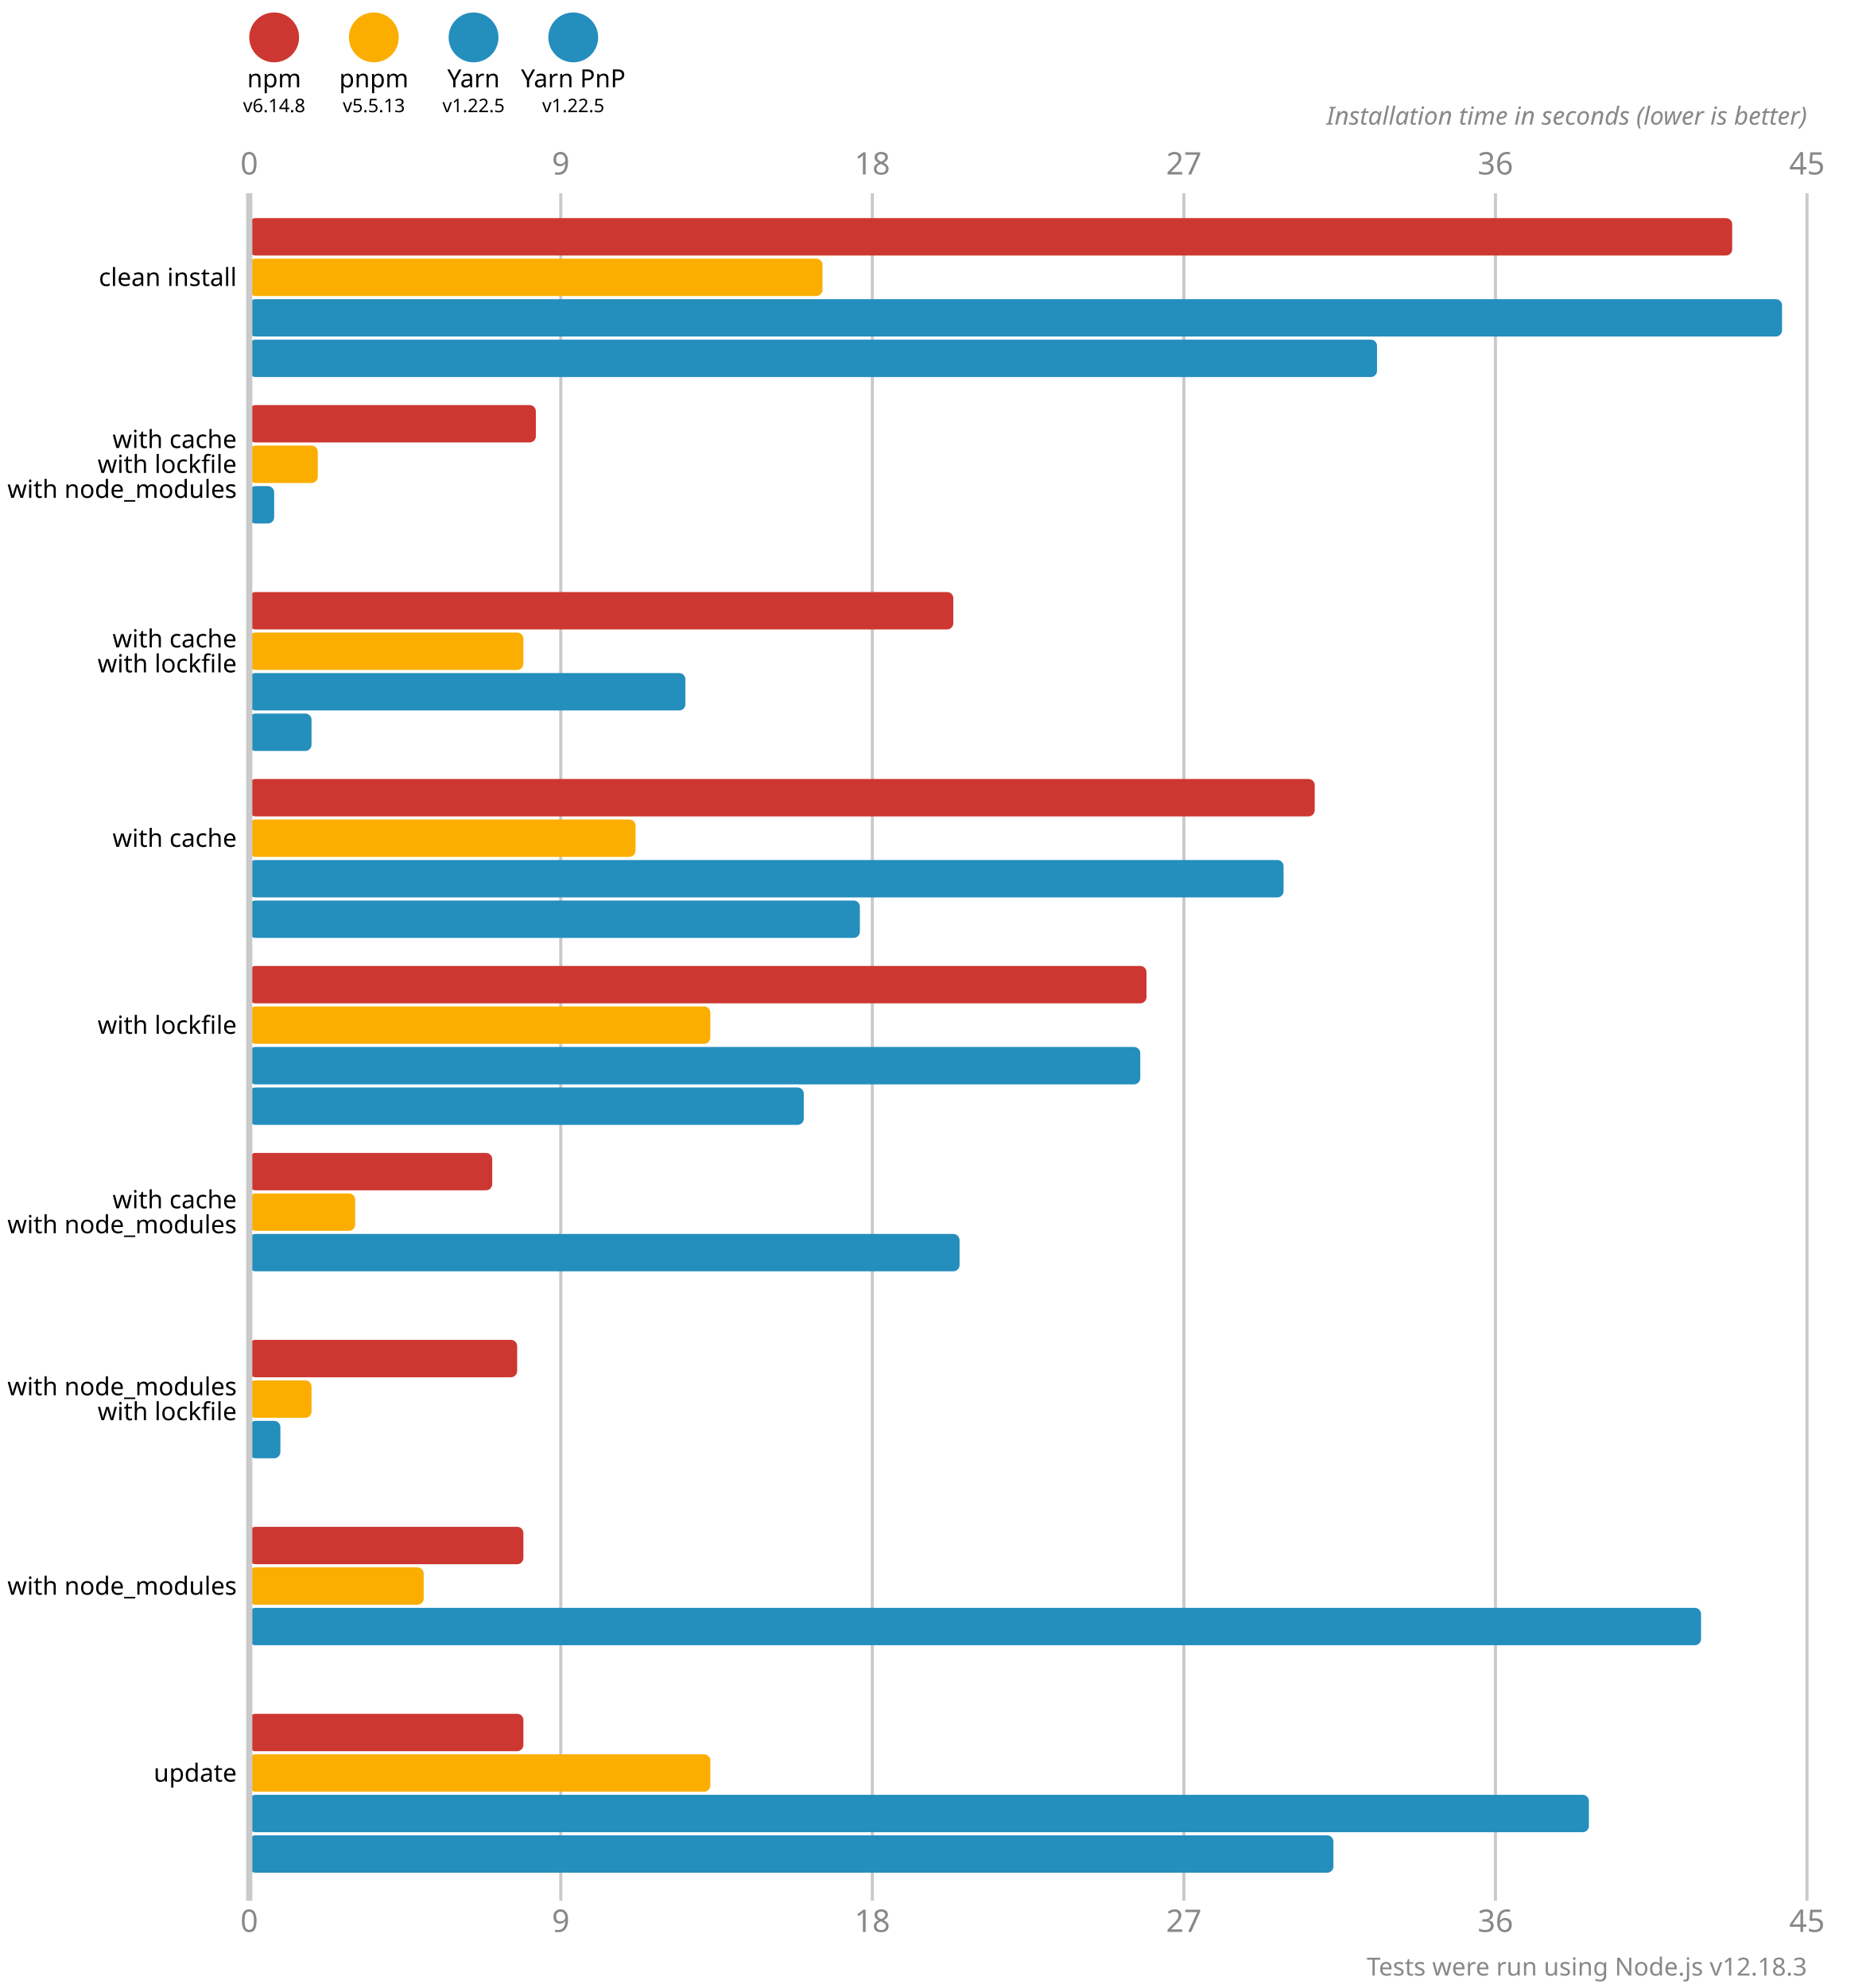
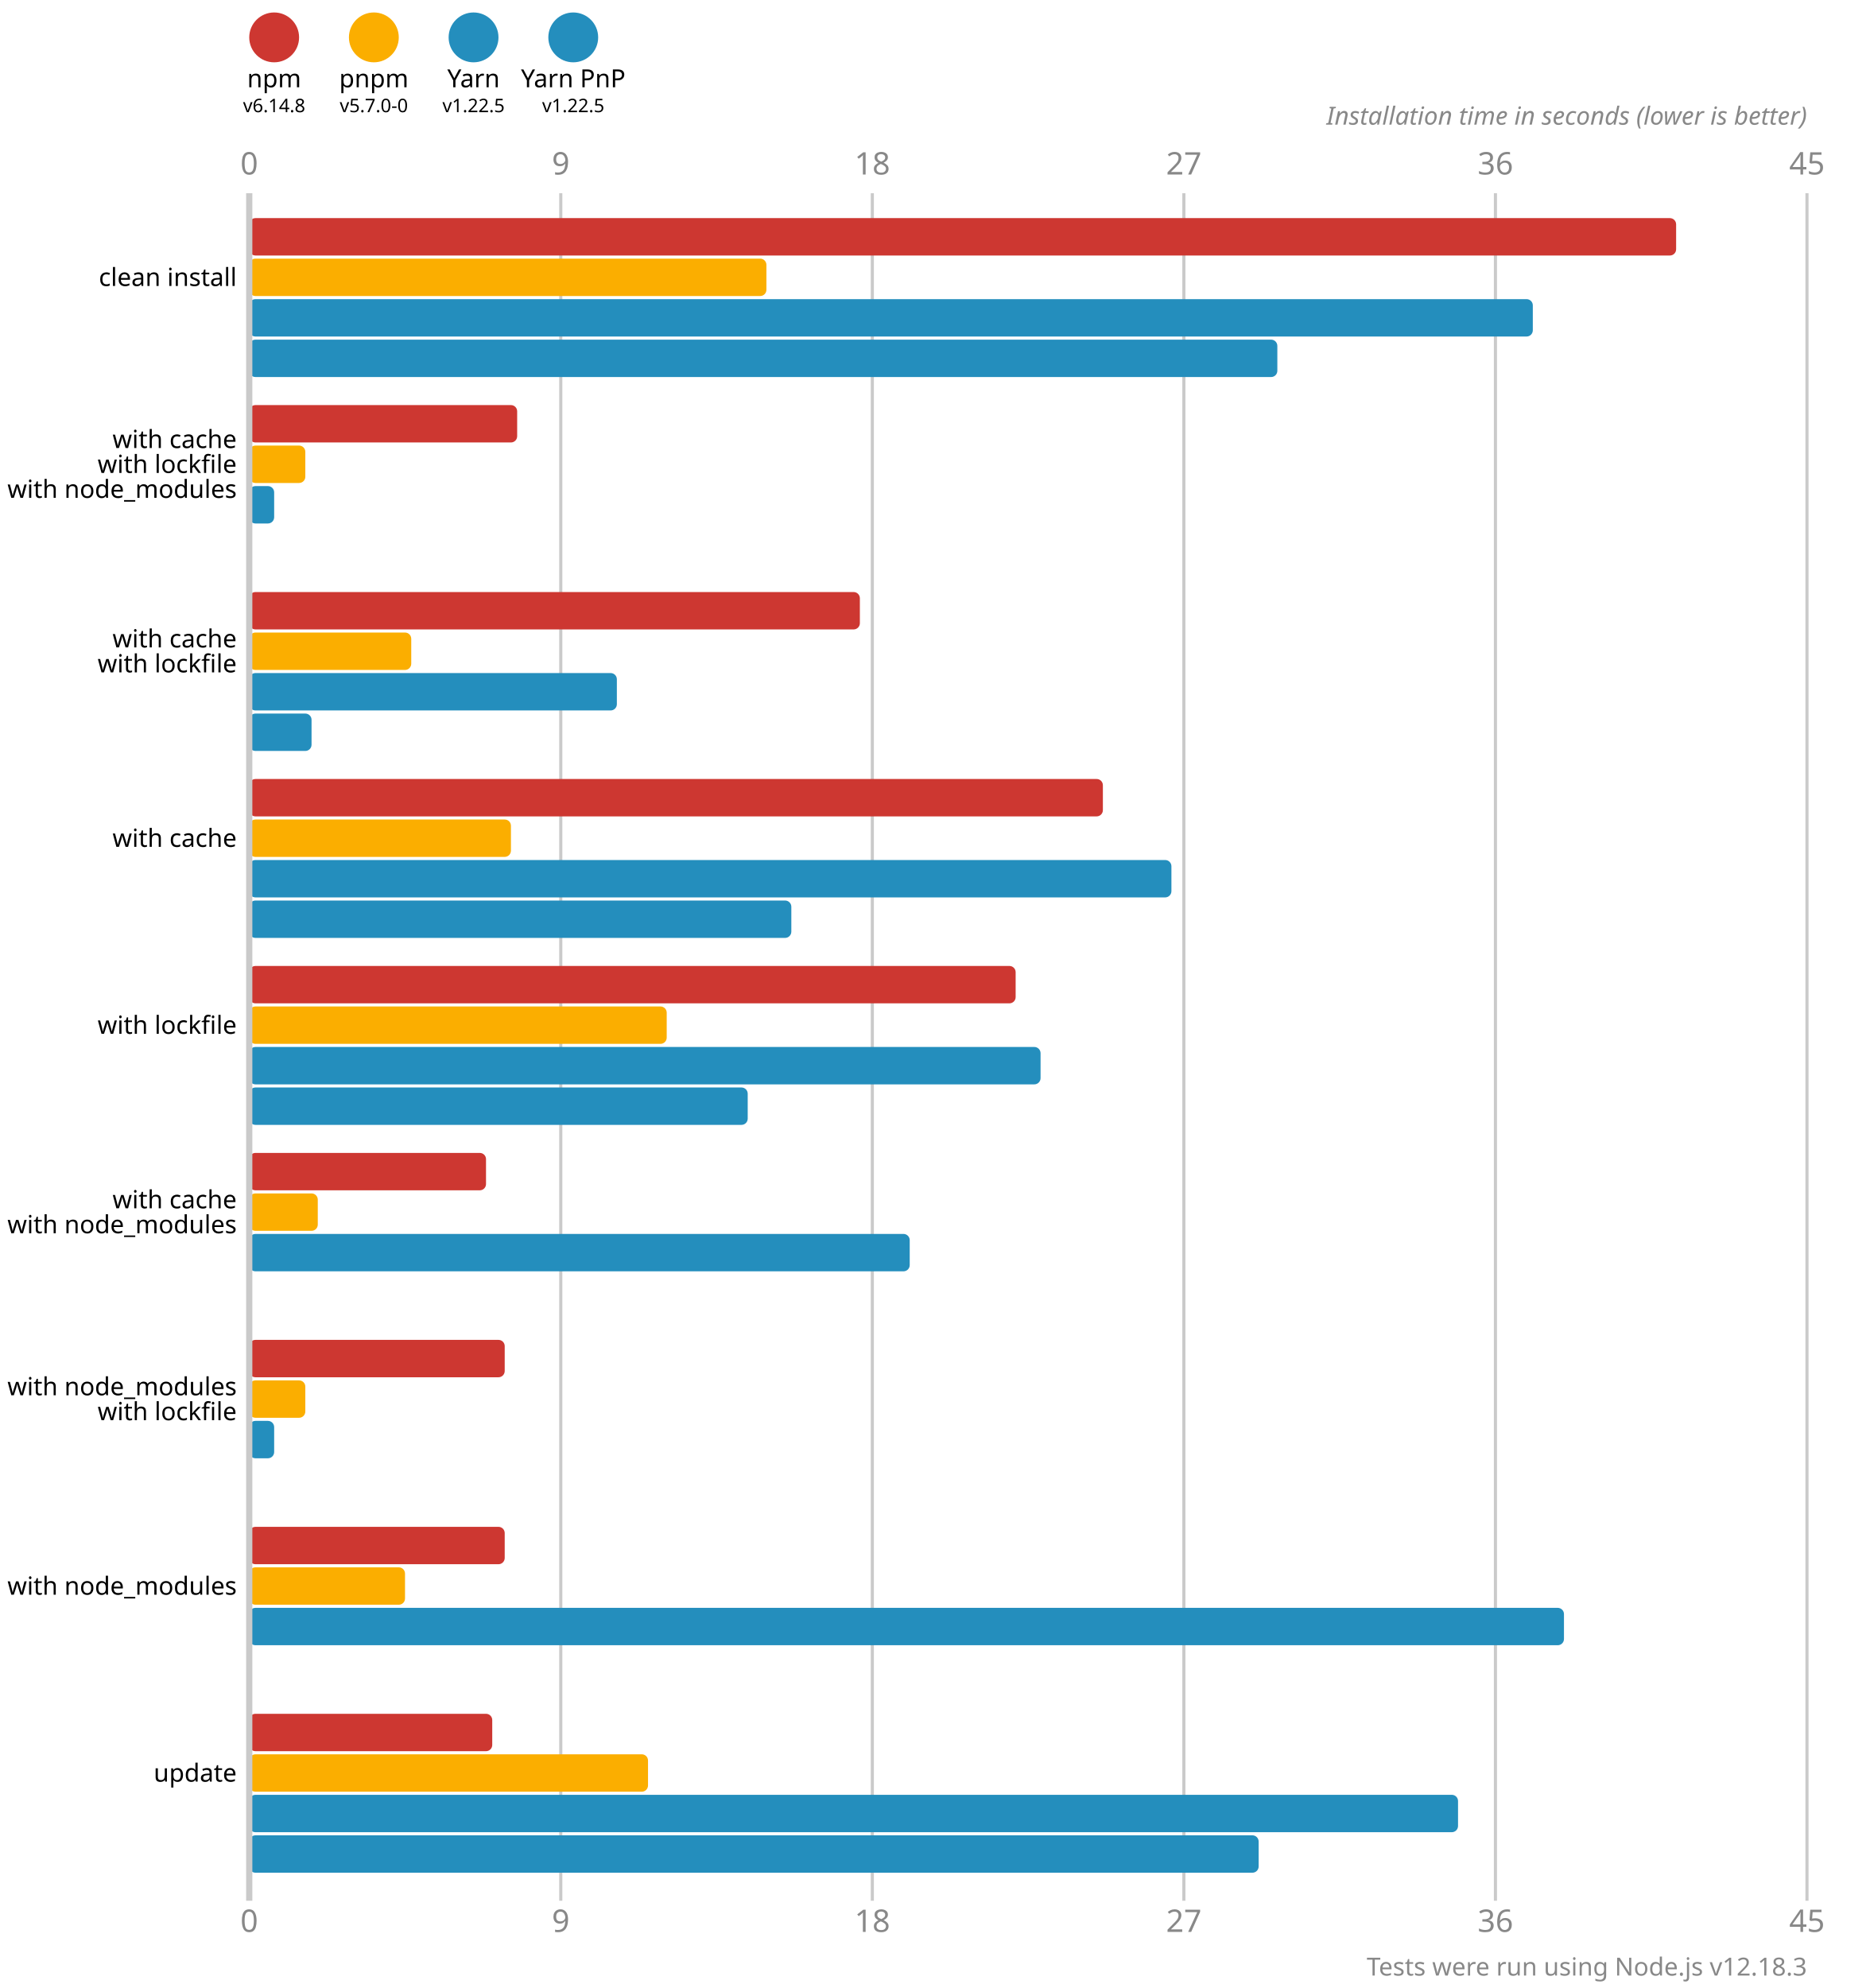
<svg xmlns="http://www.w3.org/2000/svg" version="1.1" viewBox="0 0 300 319">
  <style>
    .font { font-family: sans-serif; }
    .s3 { font-size: 3px; }
    .s4 { font-size: 4px; }
    .s5 { font-size: 5px; }
    .line { stroke: #cacaca; }
    .width { stroke-width: 0.5; }
    .text { fill: #888; }
  </style>
  <circle cx="44" cy="6" r="4" fill="#cd3731" />
  <text x="44" y="14" class="font s4" text-anchor="middle">npm</text>
  <text x="44" y="18" class="font s3" text-anchor="middle">v6.14.8</text>
  <circle cx="60" cy="6" r="4" fill="#fbae00" />
  <text x="60" y="14" class="font s4" text-anchor="middle">pnpm</text>
-   <text x="60" y="18" class="font s3" text-anchor="middle">v5.5.13</text>
+   <text x="60" y="18" class="font s3" text-anchor="middle">v5.7.0-0</text>
  <circle cx="76" cy="6" r="4" fill="#248ebd" />
  <text x="76" y="14" class="font s4" text-anchor="middle">Yarn</text>
  <text x="76" y="18" class="font s3" text-anchor="middle">v1.22.5</text>
  <circle cx="92" cy="6" r="4" fill="#248ebd" />
  <text x="92" y="14" class="font s4" text-anchor="middle">Yarn PnP</text>
  <text x="92" y="18" class="font s3" text-anchor="middle">v1.22.5</text>
  <text x="40" y="28" class="font s5 text" text-anchor="middle">0</text>
  <text x="40" y="310" class="font s5 text" text-anchor="middle">0</text>
  <line x1="90" y1="31" x2="90" y2="305" class="line width" />
  <text x="90" y="28" class="font s5 text" text-anchor="middle">9</text>
  <text x="90" y="310" class="font s5 text" text-anchor="middle">9</text>
  <line x1="140" y1="31" x2="140" y2="305" class="line width" />
  <text x="140" y="28" class="font s5 text" text-anchor="middle">18</text>
  <text x="140" y="310" class="font s5 text" text-anchor="middle">18</text>
  <line x1="190" y1="31" x2="190" y2="305" class="line width" />
  <text x="190" y="28" class="font s5 text" text-anchor="middle">27</text>
  <text x="190" y="310" class="font s5 text" text-anchor="middle">27</text>
  <line x1="240" y1="31" x2="240" y2="305" class="line width" />
  <text x="240" y="28" class="font s5 text" text-anchor="middle">36</text>
  <text x="240" y="310" class="font s5 text" text-anchor="middle">36</text>
  <line x1="290" y1="31" x2="290" y2="305" class="line width" />
  <text x="290" y="28" class="font s5 text" text-anchor="middle">45</text>
  <text x="290" y="310" class="font s5 text" text-anchor="middle">45</text>
  <text x="290" y="20" class="font s4 text" font-style="italic" text-anchor="end">Installation time in seconds (lower is better)</text>
-   <rect x="40" y="35" width="238" height="6" fill="#cd3731" rx="1" ry="1" />
-   <rect x="40" y="41.5" width="92" height="6" fill="#fbae00" rx="1" ry="1" />
-   <rect x="40" y="48" width="246" height="6" fill="#248ebd" rx="1" ry="1" />
-   <rect x="40" y="54.5" width="181" height="6" fill="#248ebd" rx="1" ry="1" />
-   <rect x="40" y="65" width="46" height="6" fill="#cd3731" rx="1" ry="1" />
-   <rect x="40" y="71.5" width="11" height="6" fill="#fbae00" rx="1" ry="1" />
+   <rect x="40" y="35" width="229" height="6" fill="#cd3731" rx="1" ry="1" />
+   <rect x="40" y="41.5" width="83" height="6" fill="#fbae00" rx="1" ry="1" />
+   <rect x="40" y="48" width="206" height="6" fill="#248ebd" rx="1" ry="1" />
+   <rect x="40" y="54.5" width="165" height="6" fill="#248ebd" rx="1" ry="1" />
+   <rect x="40" y="65" width="43" height="6" fill="#cd3731" rx="1" ry="1" />
+   <rect x="40" y="71.5" width="9" height="6" fill="#fbae00" rx="1" ry="1" />
  <rect x="40" y="78" width="4" height="6" fill="#248ebd" rx="1" ry="1" />
  <rect x="40" y="84.5" width="0" height="6" fill="#248ebd" rx="1" ry="1" />
-   <rect x="40" y="95" width="113" height="6" fill="#cd3731" rx="1" ry="1" />
-   <rect x="40" y="101.5" width="44" height="6" fill="#fbae00" rx="1" ry="1" />
-   <rect x="40" y="108" width="70" height="6" fill="#248ebd" rx="1" ry="1" />
+   <rect x="40" y="95" width="98" height="6" fill="#cd3731" rx="1" ry="1" />
+   <rect x="40" y="101.5" width="26" height="6" fill="#fbae00" rx="1" ry="1" />
+   <rect x="40" y="108" width="59" height="6" fill="#248ebd" rx="1" ry="1" />
  <rect x="40" y="114.5" width="10" height="6" fill="#248ebd" rx="1" ry="1" />
-   <rect x="40" y="125" width="171" height="6" fill="#cd3731" rx="1" ry="1" />
-   <rect x="40" y="131.5" width="62" height="6" fill="#fbae00" rx="1" ry="1" />
-   <rect x="40" y="138" width="166" height="6" fill="#248ebd" rx="1" ry="1" />
-   <rect x="40" y="144.5" width="98" height="6" fill="#248ebd" rx="1" ry="1" />
-   <rect x="40" y="155" width="144" height="6" fill="#cd3731" rx="1" ry="1" />
-   <rect x="40" y="161.5" width="74" height="6" fill="#fbae00" rx="1" ry="1" />
-   <rect x="40" y="168" width="143" height="6" fill="#248ebd" rx="1" ry="1" />
-   <rect x="40" y="174.5" width="89" height="6" fill="#248ebd" rx="1" ry="1" />
-   <rect x="40" y="185" width="39" height="6" fill="#cd3731" rx="1" ry="1" />
-   <rect x="40" y="191.5" width="17" height="6" fill="#fbae00" rx="1" ry="1" />
-   <rect x="40" y="198" width="114" height="6" fill="#248ebd" rx="1" ry="1" />
+   <rect x="40" y="125" width="137" height="6" fill="#cd3731" rx="1" ry="1" />
+   <rect x="40" y="131.5" width="42" height="6" fill="#fbae00" rx="1" ry="1" />
+   <rect x="40" y="138" width="148" height="6" fill="#248ebd" rx="1" ry="1" />
+   <rect x="40" y="144.5" width="87" height="6" fill="#248ebd" rx="1" ry="1" />
+   <rect x="40" y="155" width="123" height="6" fill="#cd3731" rx="1" ry="1" />
+   <rect x="40" y="161.5" width="67" height="6" fill="#fbae00" rx="1" ry="1" />
+   <rect x="40" y="168" width="127" height="6" fill="#248ebd" rx="1" ry="1" />
+   <rect x="40" y="174.5" width="80" height="6" fill="#248ebd" rx="1" ry="1" />
+   <rect x="40" y="185" width="38" height="6" fill="#cd3731" rx="1" ry="1" />
+   <rect x="40" y="191.5" width="11" height="6" fill="#fbae00" rx="1" ry="1" />
+   <rect x="40" y="198" width="106" height="6" fill="#248ebd" rx="1" ry="1" />
  <rect x="40" y="204.5" width="0" height="6" fill="#248ebd" rx="1" ry="1" />
-   <rect x="40" y="215" width="43" height="6" fill="#cd3731" rx="1" ry="1" />
-   <rect x="40" y="221.5" width="10" height="6" fill="#fbae00" rx="1" ry="1" />
-   <rect x="40" y="228" width="5" height="6" fill="#248ebd" rx="1" ry="1" />
+   <rect x="40" y="215" width="41" height="6" fill="#cd3731" rx="1" ry="1" />
+   <rect x="40" y="221.5" width="9" height="6" fill="#fbae00" rx="1" ry="1" />
+   <rect x="40" y="228" width="4" height="6" fill="#248ebd" rx="1" ry="1" />
  <rect x="40" y="234.5" width="0" height="6" fill="#248ebd" rx="1" ry="1" />
-   <rect x="40" y="245" width="44" height="6" fill="#cd3731" rx="1" ry="1" />
-   <rect x="40" y="251.5" width="28" height="6" fill="#fbae00" rx="1" ry="1" />
-   <rect x="40" y="258" width="233" height="6" fill="#248ebd" rx="1" ry="1" />
+   <rect x="40" y="245" width="41" height="6" fill="#cd3731" rx="1" ry="1" />
+   <rect x="40" y="251.5" width="25" height="6" fill="#fbae00" rx="1" ry="1" />
+   <rect x="40" y="258" width="211" height="6" fill="#248ebd" rx="1" ry="1" />
  <rect x="40" y="264.5" width="0" height="6" fill="#248ebd" rx="1" ry="1" />
-   <rect x="40" y="275" width="44" height="6" fill="#cd3731" rx="1" ry="1" />
-   <rect x="40" y="281.5" width="74" height="6" fill="#fbae00" rx="1" ry="1" />
-   <rect x="40" y="288" width="215" height="6" fill="#248ebd" rx="1" ry="1" />
-   <rect x="40" y="294.5" width="174" height="6" fill="#248ebd" rx="1" ry="1" />
+   <rect x="40" y="275" width="39" height="6" fill="#cd3731" rx="1" ry="1" />
+   <rect x="40" y="281.5" width="64" height="6" fill="#fbae00" rx="1" ry="1" />
+   <rect x="40" y="288" width="194" height="6" fill="#248ebd" rx="1" ry="1" />
+   <rect x="40" y="294.5" width="162" height="6" fill="#248ebd" rx="1" ry="1" />
  <line x1="40" y1="31" x2="40" y2="305" class="line" />
  <text x="38" y="44.5" class="font s4" dominant-baseline="middle" text-anchor="end">clean install</text>
  <text x="38" y="70.5" class="font s4" dominant-baseline="middle" text-anchor="end">with cache</text>
  <text x="38" y="74.5" class="font s4" dominant-baseline="middle" text-anchor="end">with lockfile</text>
  <text x="38" y="78.5" class="font s4" dominant-baseline="middle" text-anchor="end">with node_modules</text>
  <text x="38" y="102.5" class="font s4" dominant-baseline="middle" text-anchor="end">with cache</text>
  <text x="38" y="106.5" class="font s4" dominant-baseline="middle" text-anchor="end">with lockfile</text>
  <text x="38" y="134.5" class="font s4" dominant-baseline="middle" text-anchor="end">with cache</text>
  <text x="38" y="164.5" class="font s4" dominant-baseline="middle" text-anchor="end">with lockfile</text>
  <text x="38" y="192.5" class="font s4" dominant-baseline="middle" text-anchor="end">with cache</text>
  <text x="38" y="196.5" class="font s4" dominant-baseline="middle" text-anchor="end">with node_modules</text>
  <text x="38" y="222.5" class="font s4" dominant-baseline="middle" text-anchor="end">with node_modules</text>
  <text x="38" y="226.5" class="font s4" dominant-baseline="middle" text-anchor="end">with lockfile</text>
  <text x="38" y="254.5" class="font s4" dominant-baseline="middle" text-anchor="end">with node_modules</text>
  <text x="38" y="284.5" class="font s4" dominant-baseline="middle" text-anchor="end">update</text>
  <text x="290" y="317" class="font s4 text" text-anchor="end">Tests were run using Node.js v12.18.3</text>
</svg>
